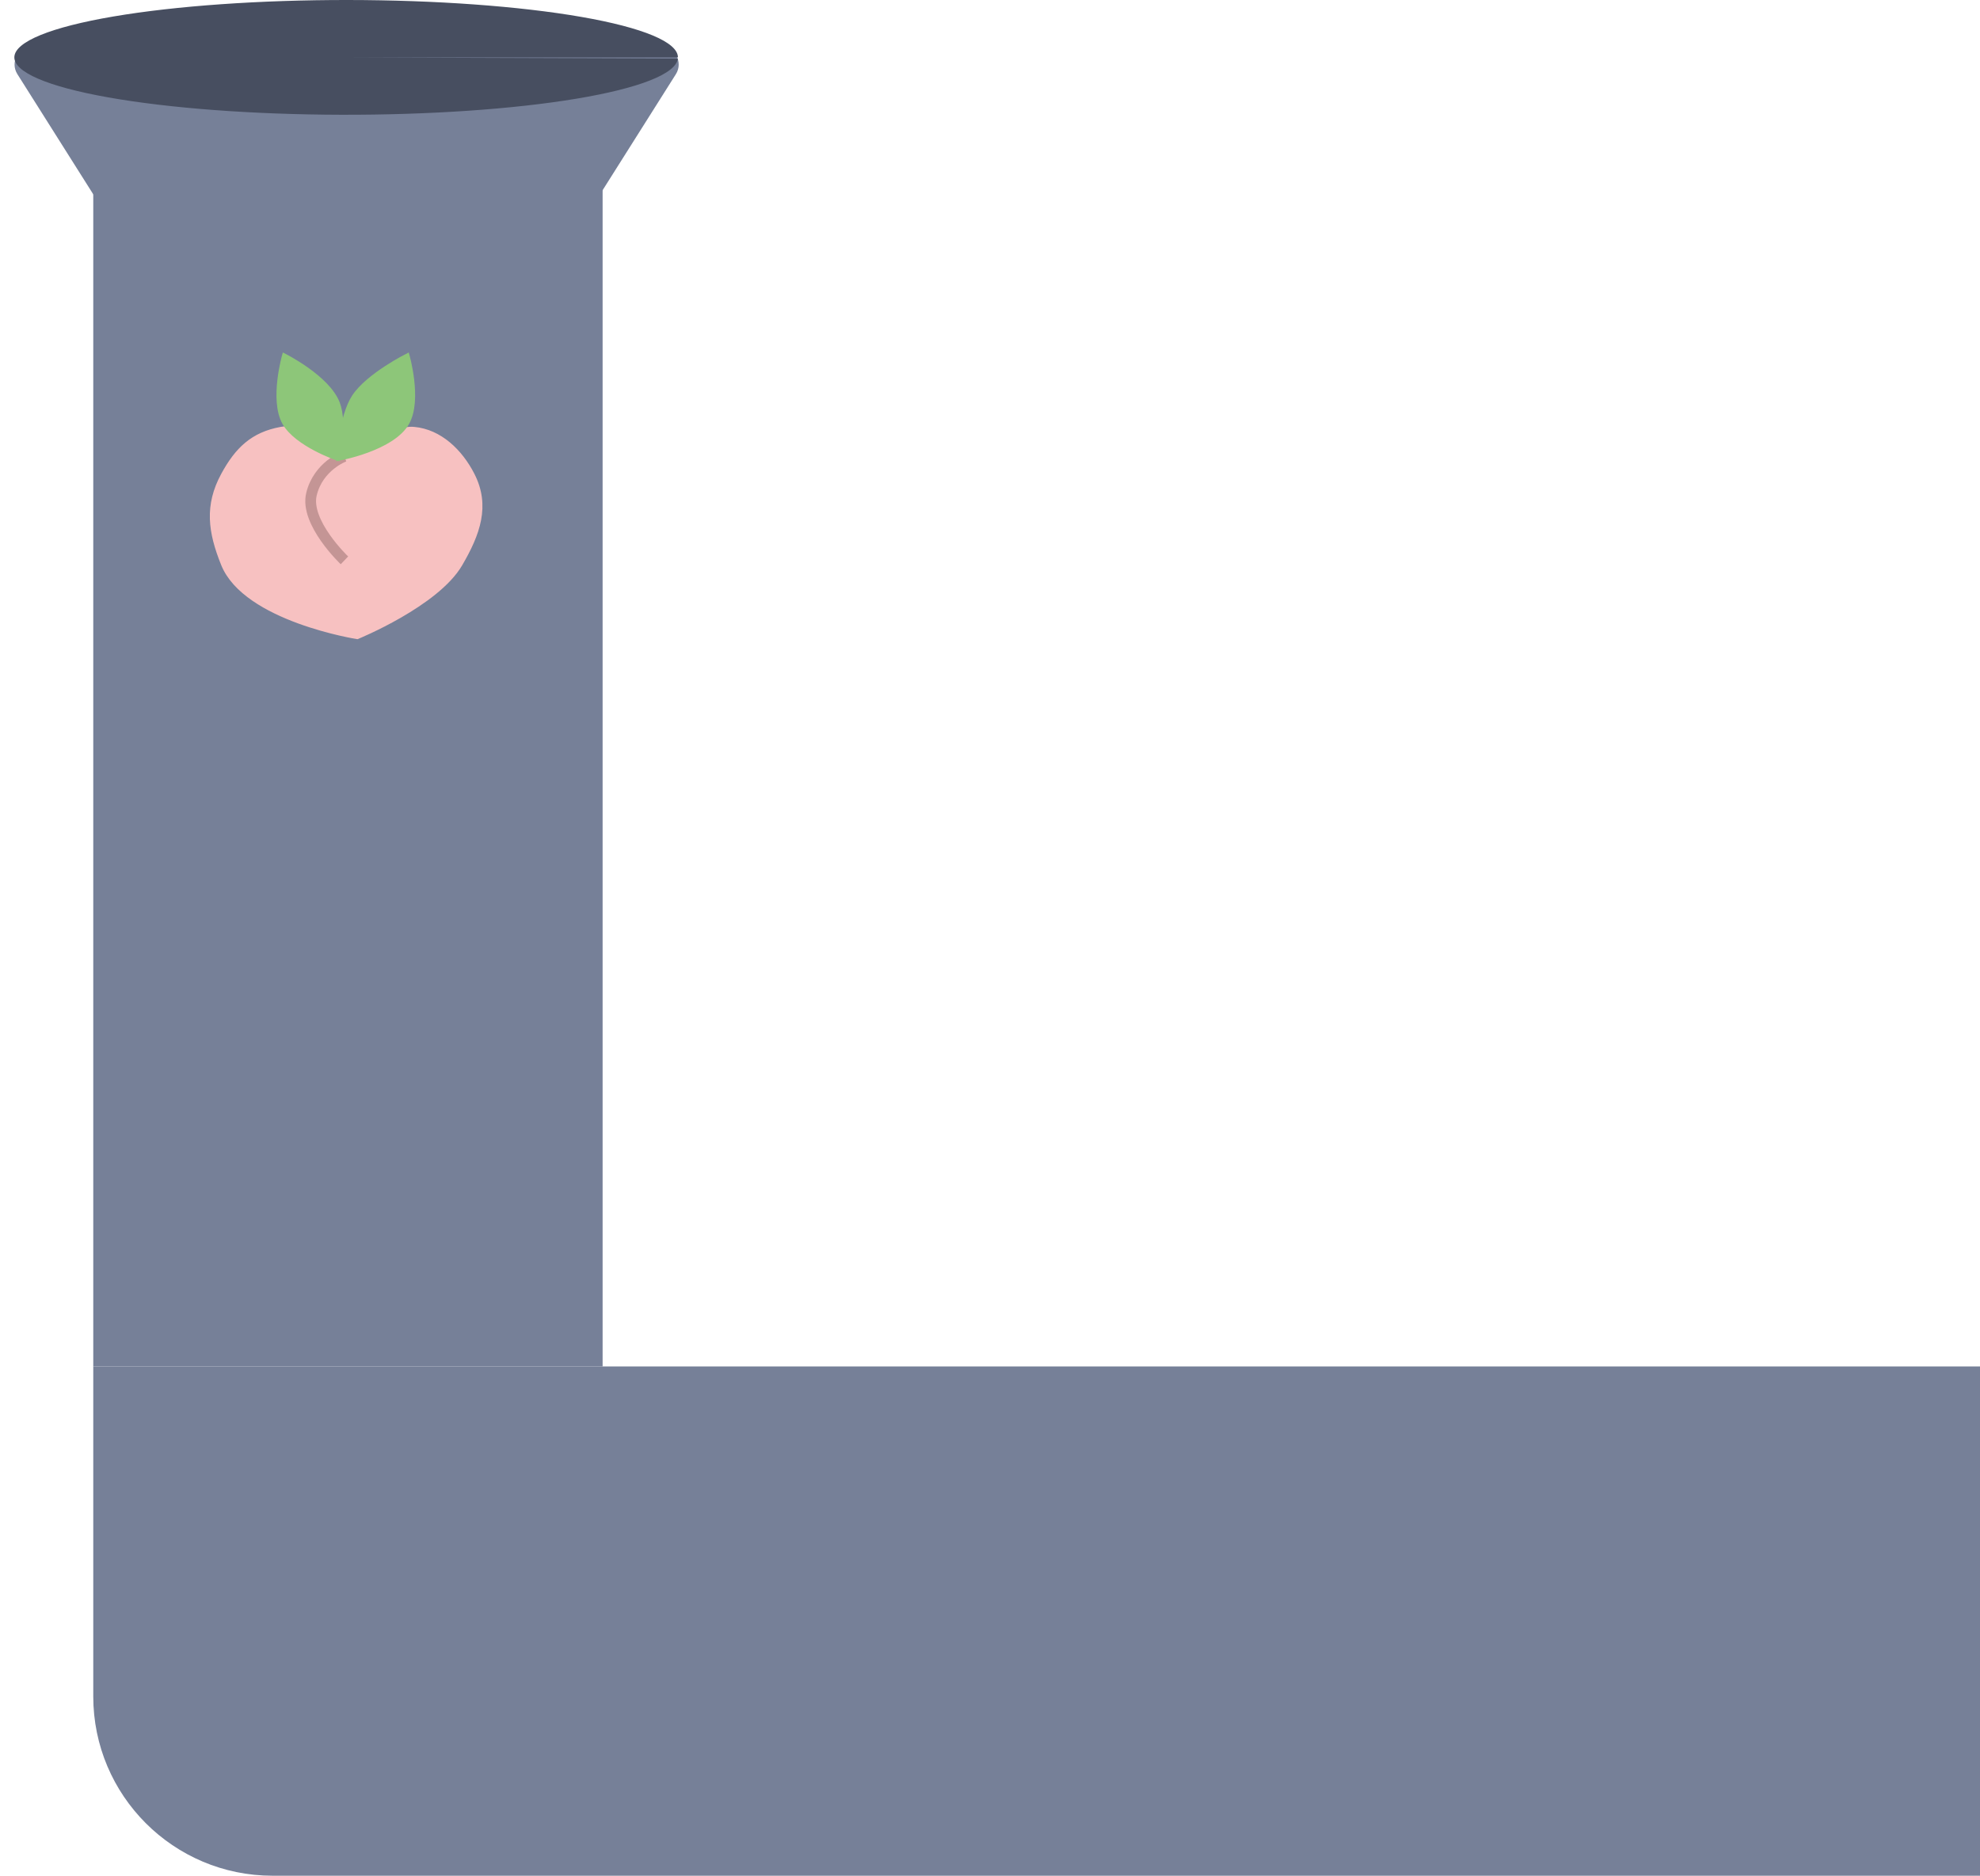
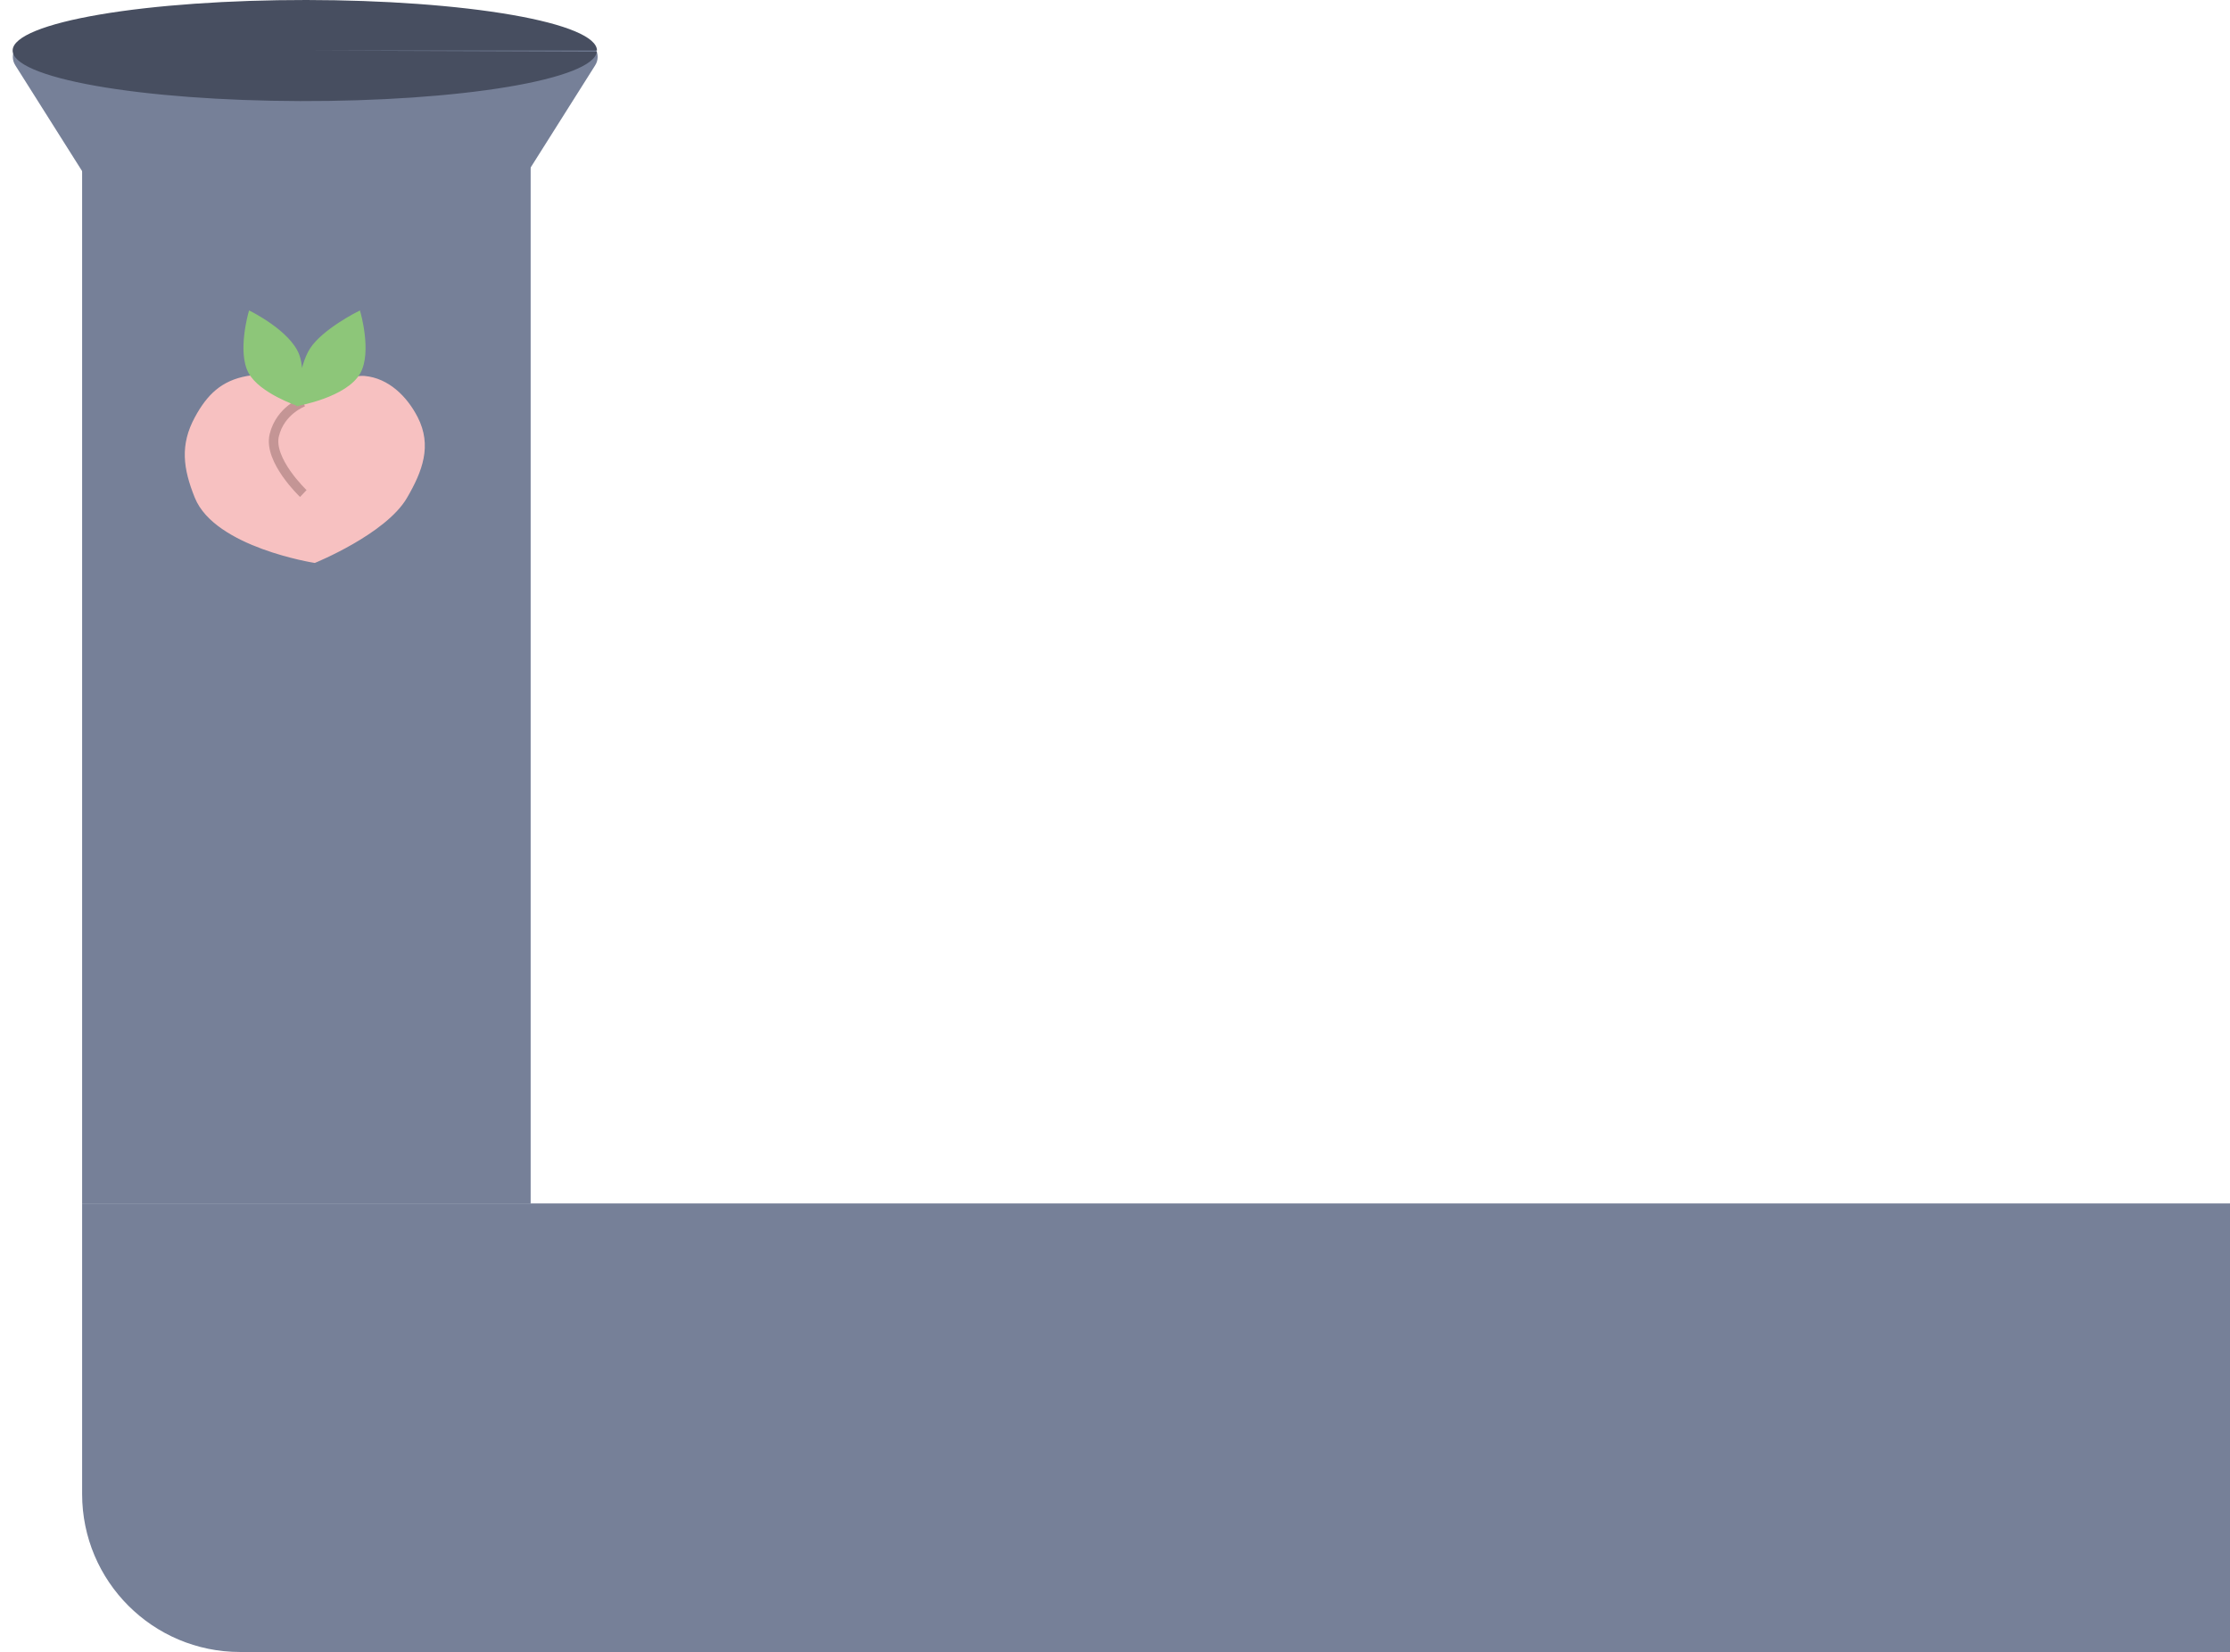
- <svg xmlns="http://www.w3.org/2000/svg" width="552" height="523" viewBox="0 0 552 523" fill="none">
-   <path d="M92.41 159.363C94.373 162.47 98.904 162.47 100.866 159.363L188.434 20.669C190.536 17.34 188.144 13 184.206 13H9.07C5.133 13 2.74 17.34 4.842 20.669L92.41 159.363Z" fill="#768098" />
+ <svg xmlns="http://www.w3.org/2000/svg" width="706" height="523" viewBox="0 0 706 523" fill="none">
+   <path d="M92.41 159.362C94.373 162.47 98.904 162.47 100.866 159.362L188.434 20.669C190.536 17.34 188.144 13 184.206 13H9.07C5.133 13 2.74 17.34 4.842 20.669L92.41 159.362Z" fill="#768098" />
  <path d="M168 7L168 381H26L26 7L168 7Z" fill="#768098" />
  <path d="M189 16C189 11.771 179.321 7.714 162.078 4.716C144.836 1.718 121.432 0.022 96.984 0C72.536 -0.022 49.031 1.631 31.608 4.598C14.185 7.565 4.261 11.604 4.005 15.832C3.749 20.061 13.182 24.136 30.242 27.165C47.303 30.194 70.602 31.932 95.048 31.998C119.493 32.064 143.097 30.454 160.698 27.519C178.3 24.584 188.468 20.563 188.98 16.335L96.5 16H189Z" fill="#474E60" />
-   <path d="M76 523C48.386 523 26 500.614 26 473L26 381L1082 381V523L76 523Z" fill="#768098" />
-   <path d="M78.327 119.524C87.103 117.948 95.65 127.998 95.65 127.998C95.65 127.998 108.735 118.911 115.421 119.524C122.727 120.195 128.464 125.796 131.803 132.329C136.254 141.037 133.342 148.924 128.414 157.372C121.823 168.67 99.604 177.708 99.604 177.708C99.604 177.708 68.36 172.813 62.133 157.372C58.475 148.302 57.466 140.923 62.133 132.329C65.98 125.244 70.392 120.949 78.327 119.524Z" fill="#F7C1C1" stroke="#F7C1C1" />
-   <path d="M96.026 127.245C96.026 127.245 88.746 129.881 86.833 137.789C84.92 145.698 96.026 156.242 96.026 156.242" stroke="#C49595" stroke-width="3" />
+   <path d="M76 523C48.386 523 26 500.614 26 473L26 381H706V523H76Z" fill="#768098" />
+   <path d="M78.327 119.524C87.103 117.948 95.65 127.998 95.65 127.998C95.65 127.998 108.735 118.911 115.421 119.524C122.727 120.195 128.464 125.796 131.803 132.328C136.254 141.037 133.342 148.924 128.414 157.372C121.823 168.67 99.604 177.708 99.604 177.708C99.604 177.708 68.36 172.813 62.133 157.372C58.475 148.302 57.466 140.923 62.133 132.328C65.98 125.244 70.392 120.949 78.327 119.524Z" fill="#F7C1C1" stroke="#F7C1C1" />
+   <path d="M96.024 127.244C96.024 127.244 88.744 129.88 86.831 137.789C84.918 145.697 96.024 156.242 96.024 156.242" stroke="#C49595" stroke-width="3" />
  <path d="M94.232 127.998C94.232 127.998 82.583 124.068 79.17 117.912C75.579 111.434 79.17 99 79.17 99C79.17 99 91.41 105.069 94.232 112.364C95.156 114.752 95.306 117.881 95.168 120.712C95.816 117.21 96.876 113.217 98.572 110.599C102.488 104.556 113.634 99 113.634 99C113.634 99 117.234 111.439 113.634 117.912C109.511 125.324 94.232 127.998 94.232 127.998Z" fill="#8DC679" />
  <path d="M94.232 127.998C94.232 127.998 82.583 124.068 79.17 117.912C75.579 111.434 79.17 99 79.17 99C79.17 99 91.41 105.069 94.232 112.364C96.438 118.067 94.232 127.998 94.232 127.998ZM94.232 127.998C94.232 127.998 94.958 116.175 98.572 110.599C102.488 104.556 113.634 99 113.634 99C113.634 99 117.234 111.439 113.634 117.912C109.511 125.324 94.232 127.998 94.232 127.998Z" stroke="#8DC679" />
</svg>
